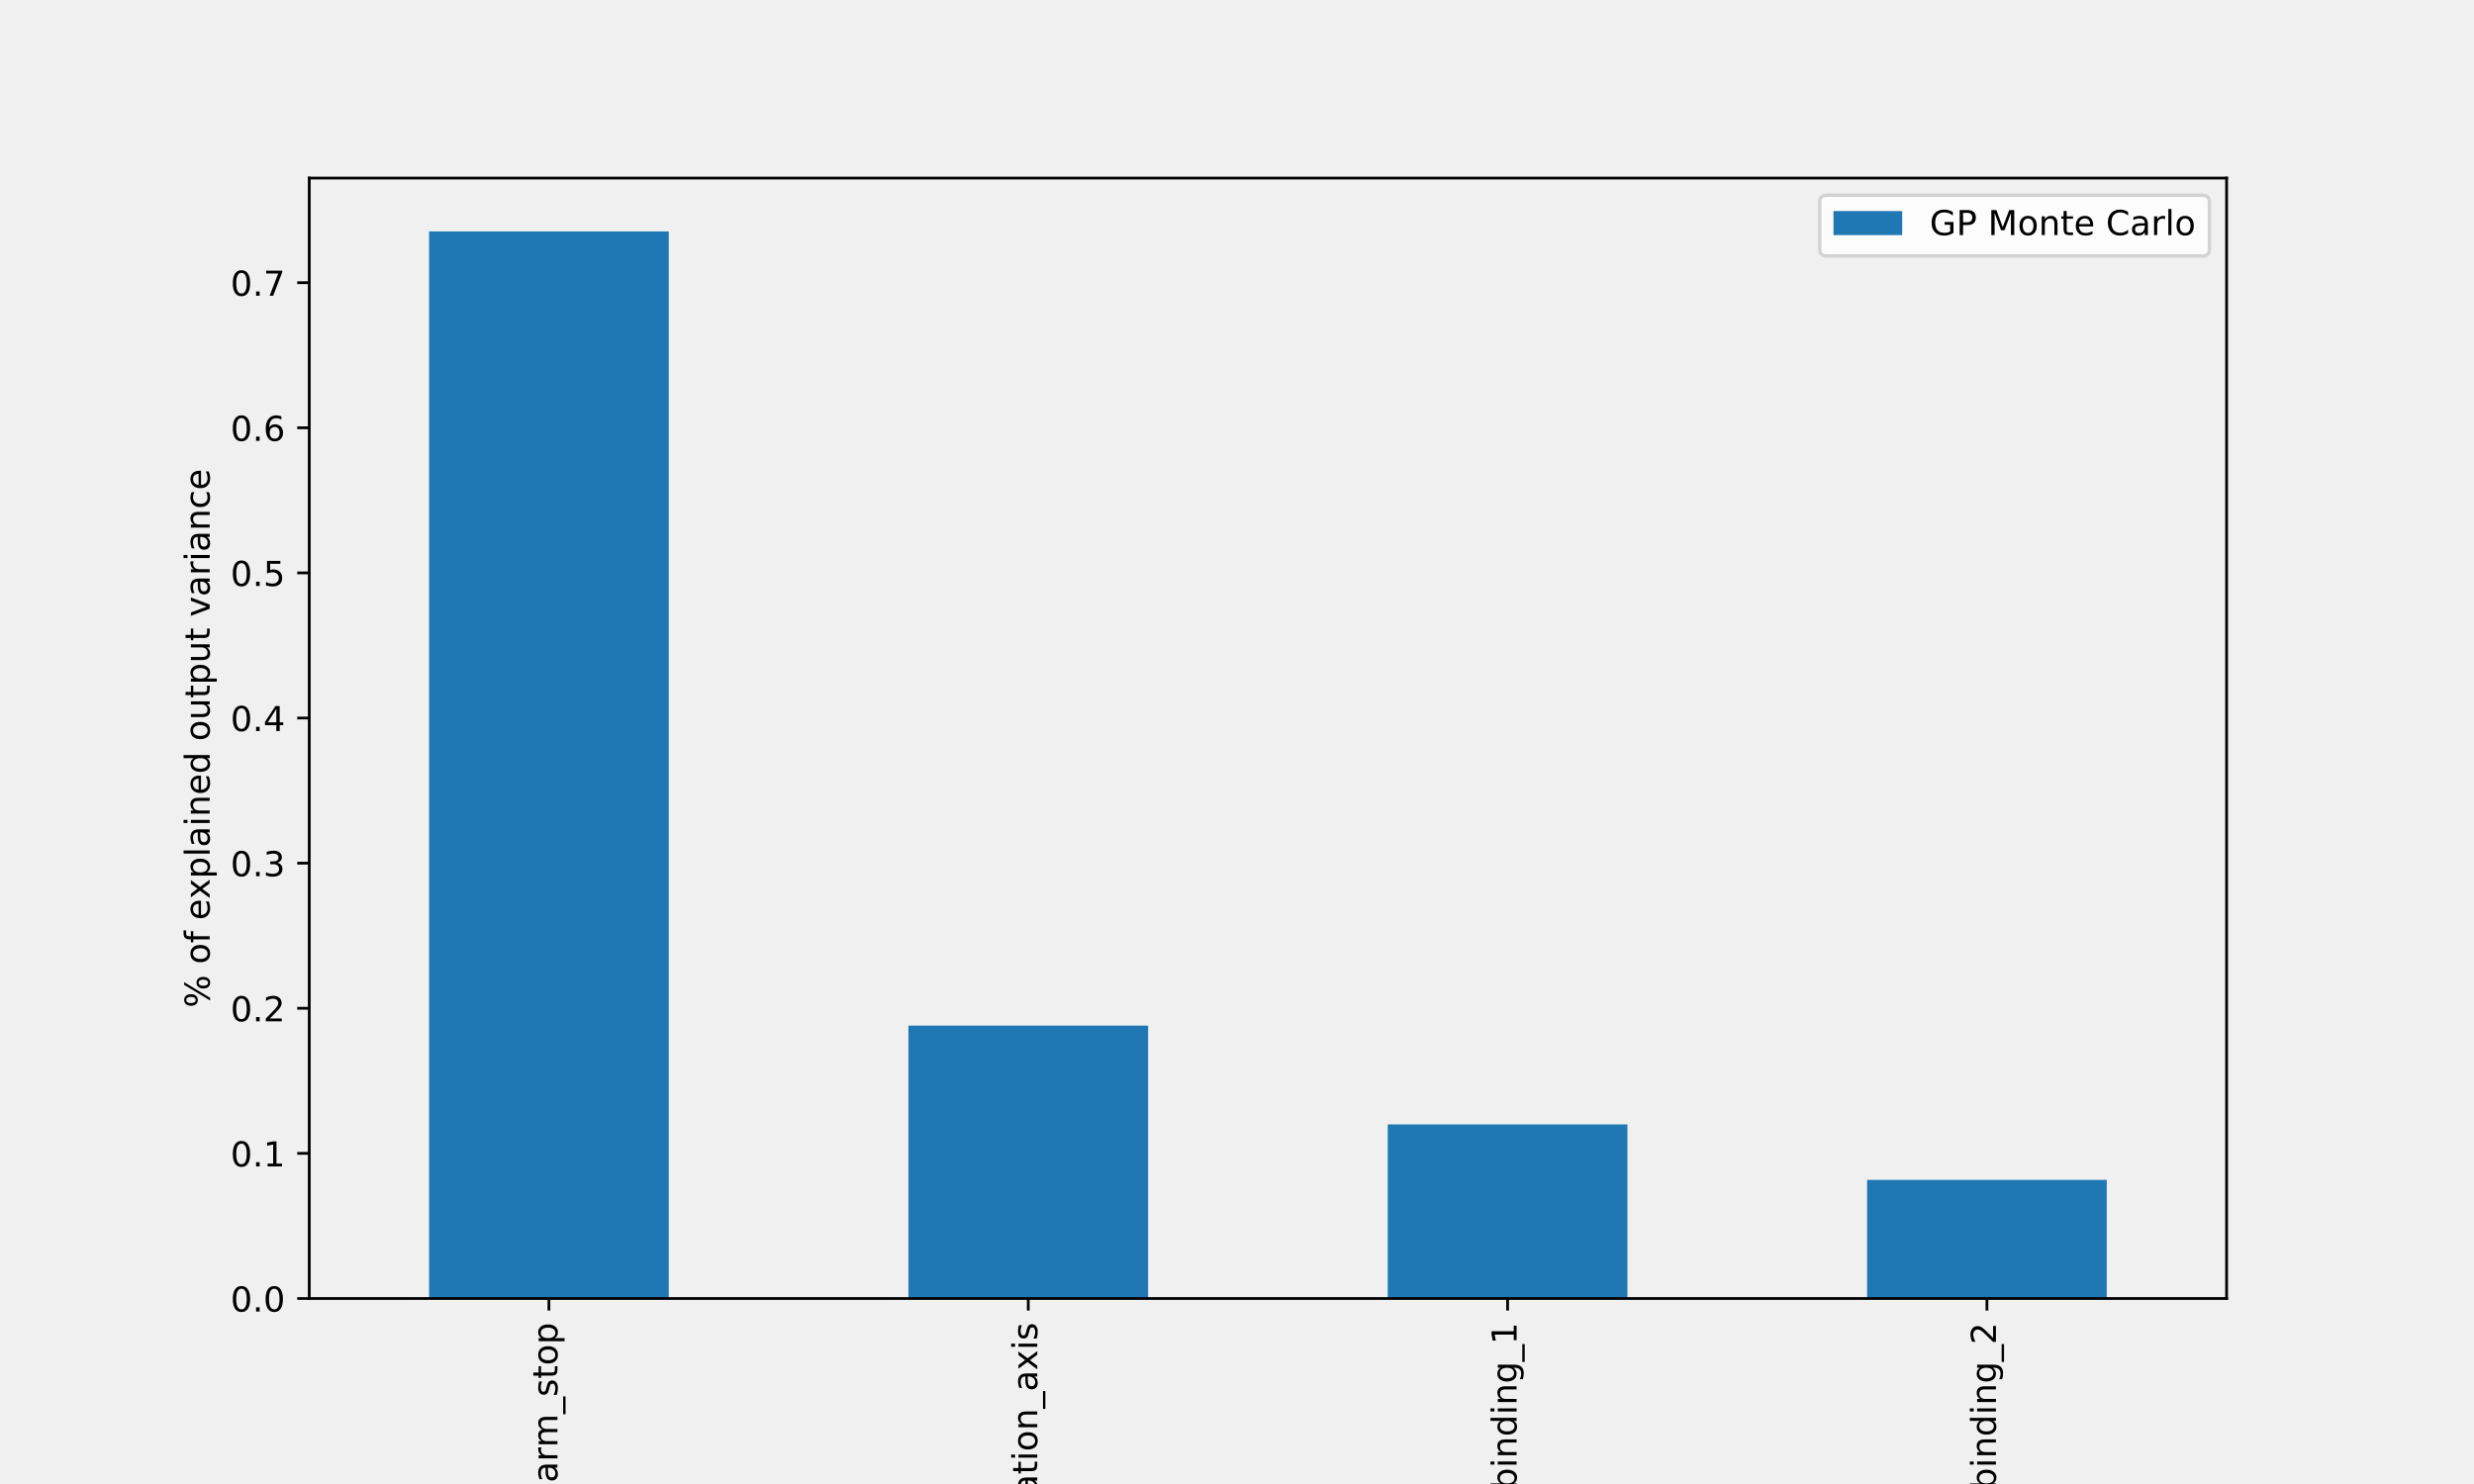
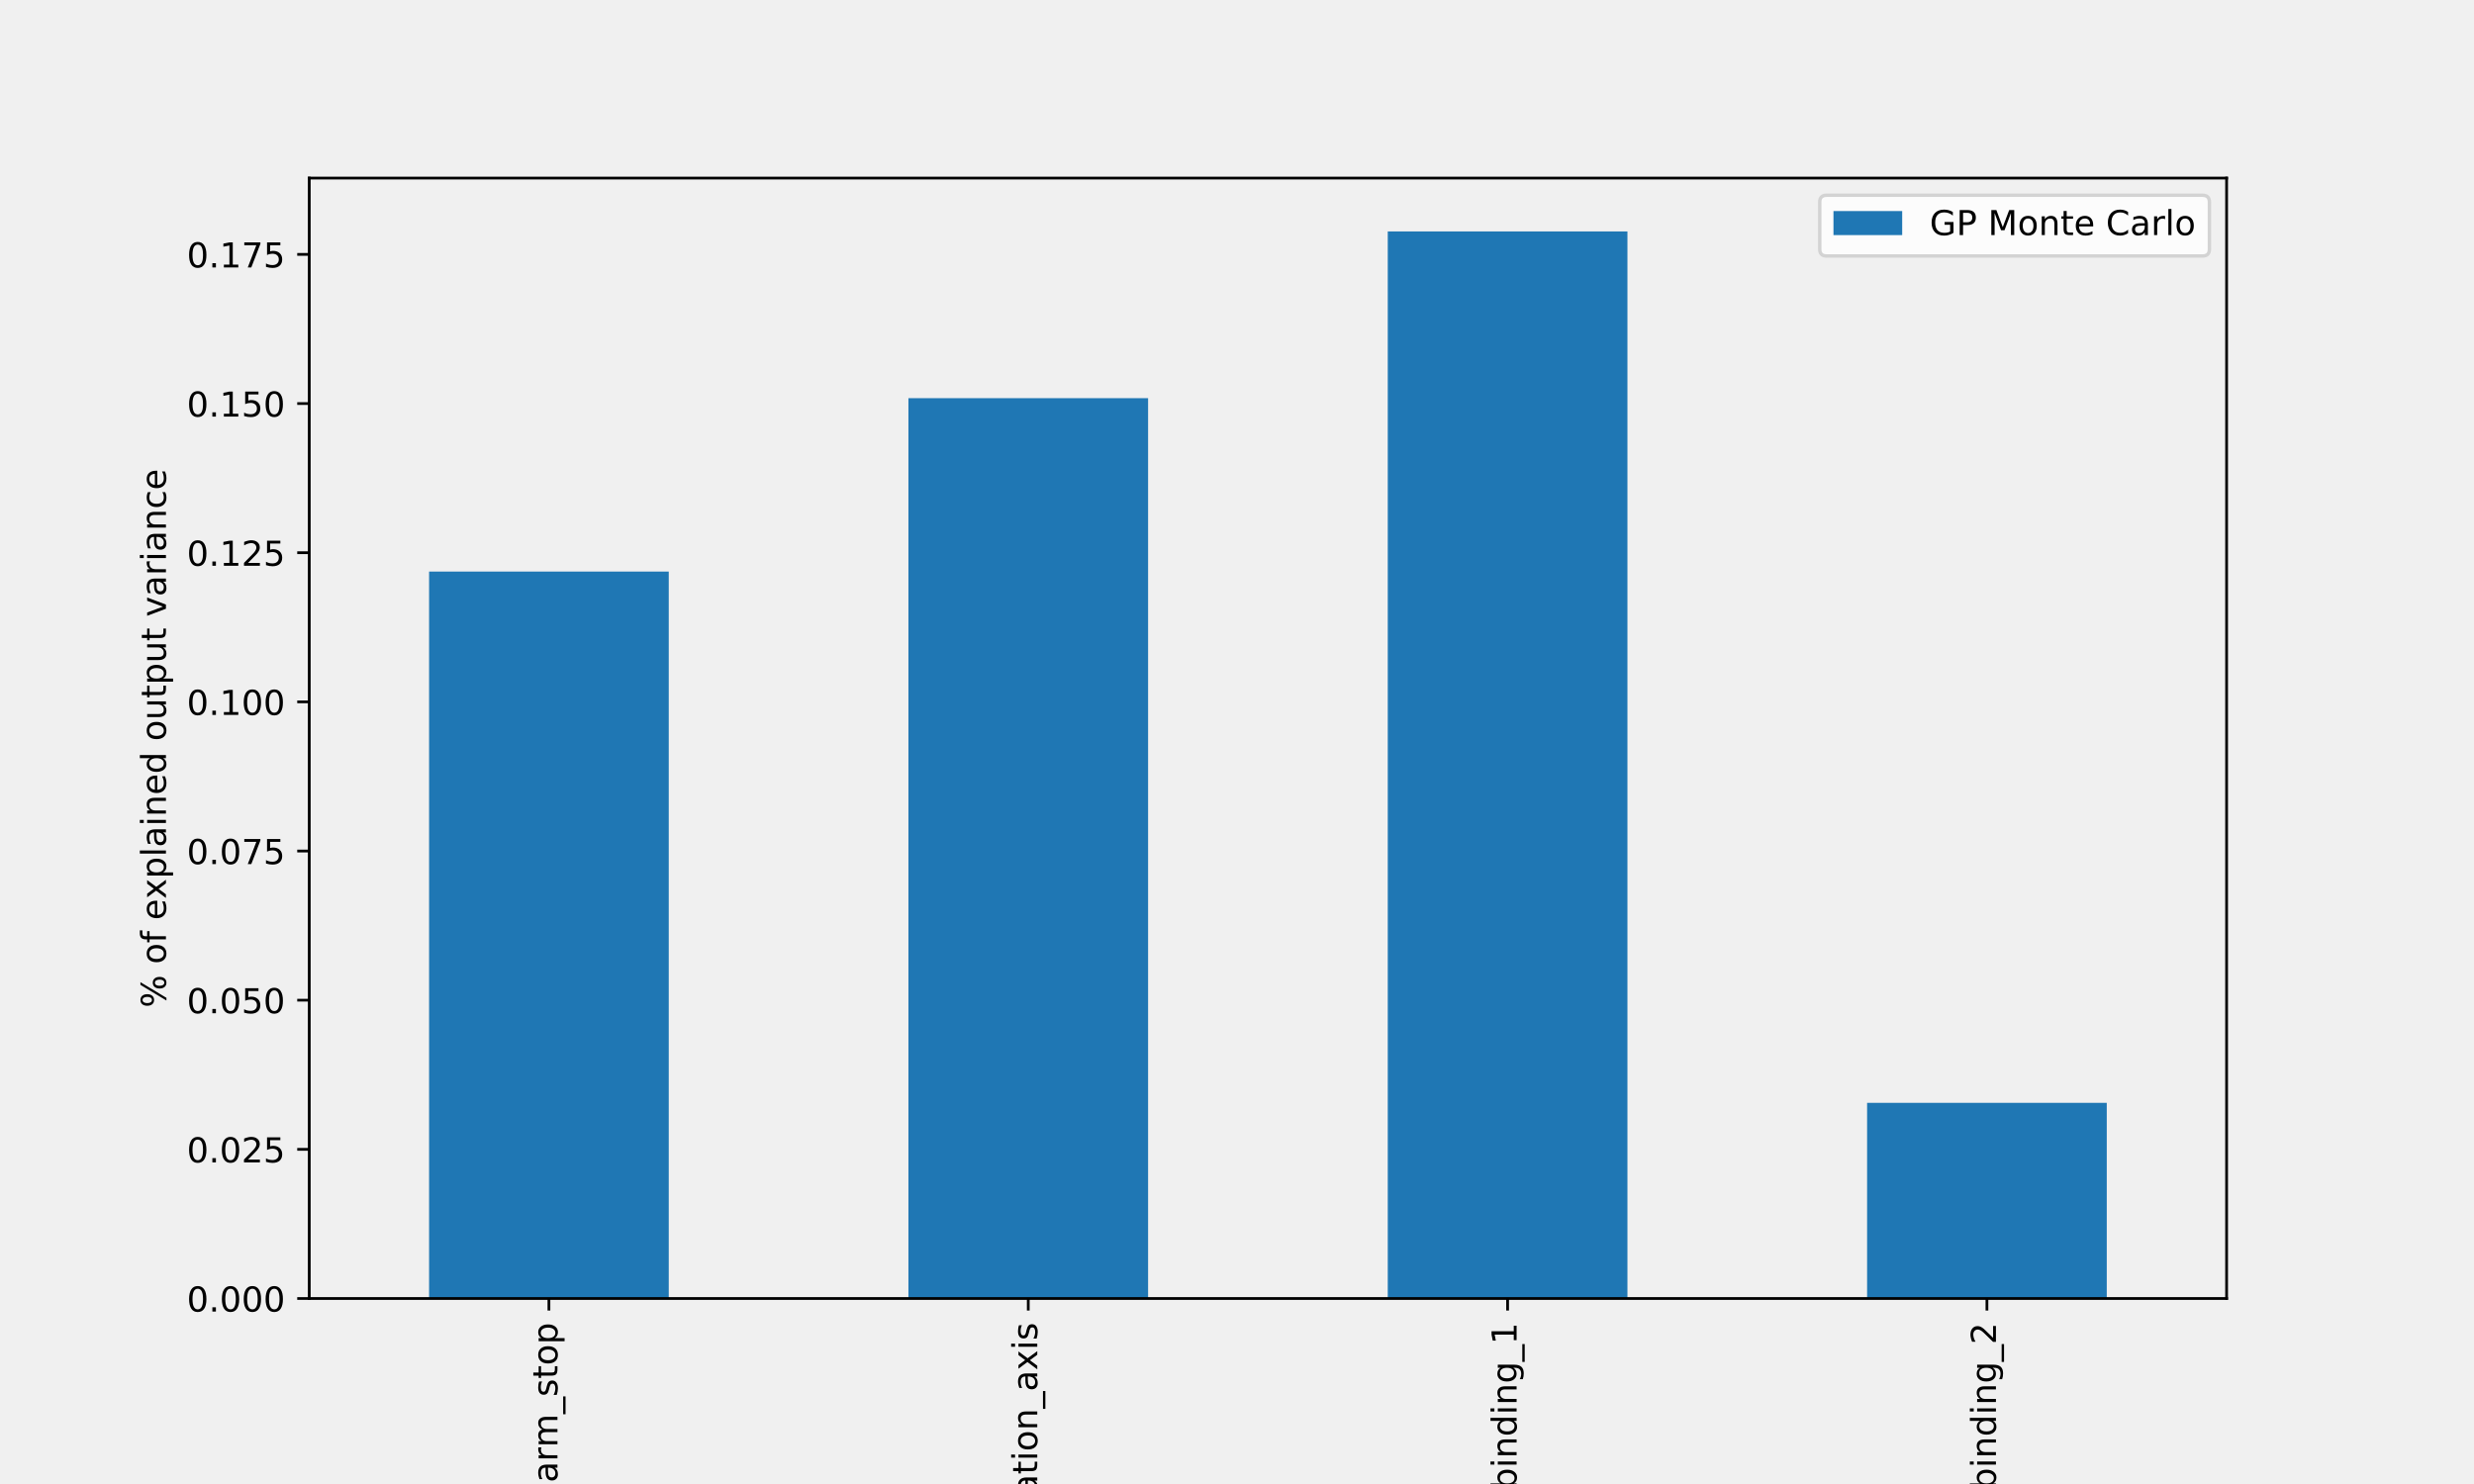
<svg xmlns="http://www.w3.org/2000/svg" xmlns:xlink="http://www.w3.org/1999/xlink" height="432pt" version="1.1" viewBox="0 0 720 432" width="720pt">
  <defs>
    <style type="text/css">
*{stroke-linecap:butt;stroke-linejoin:round;}
  </style>
  </defs>
  <g id="figure_1">
    <g id="patch_1">
      <path d="M 0 432  L 720 432  L 720 0  L 0 0  z " style="fill:none;" />
    </g>
    <g id="axes_1">
      <g id="patch_2">
        <path d="M 90 378  L 648 378  L 648 51.84  L 90 51.84  z " style="fill:none;" />
      </g>
      <g id="patch_3">
-         <path clip-path="url(#pd3ab2ce310)" d="M 124.875 378  L 194.625 378  L 194.625 67.371  L 124.875 67.371  z " style="fill:#1f77b4;" />
+         <path clip-path="url(#p8d1c757b34)" d="M 124.875 378  L 194.625 378  L 194.625 166.393  L 124.875 166.393  z " style="fill:#1f77b4;" />
      </g>
      <g id="patch_4">
-         <path clip-path="url(#pd3ab2ce310)" d="M 264.375 378  L 334.125 378  L 334.125 298.569  L 264.375 298.569  z " style="fill:#1f77b4;" />
+         <path clip-path="url(#p8d1c757b34)" d="M 264.375 378  L 334.125 378  L 334.125 115.914  L 264.375 115.914  z " style="fill:#1f77b4;" />
      </g>
      <g id="patch_5">
-         <path clip-path="url(#pd3ab2ce310)" d="M 403.875 378  L 473.625 378  L 473.625 327.33  L 403.875 327.33  z " style="fill:#1f77b4;" />
+         <path clip-path="url(#p8d1c757b34)" d="M 403.875 378  L 473.625 378  L 473.625 67.371  L 403.875 67.371  z " style="fill:#1f77b4;" />
      </g>
      <g id="patch_6">
-         <path clip-path="url(#pd3ab2ce310)" d="M 543.375 378  L 613.125 378  L 613.125 343.462  L 543.375 343.462  z " style="fill:#1f77b4;" />
+         <path clip-path="url(#p8d1c757b34)" d="M 543.375 378  L 613.125 378  L 613.125 321.048  L 543.375 321.048  z " style="fill:#1f77b4;" />
      </g>
      <g id="matplotlib.axis_1">
        <g id="xtick_1">
          <g id="line2d_1">
            <defs>
-               <path d="M 0 0  L 0 3.5  " id="m7904e5d72d" style="stroke:#000000;stroke-width:0.8;" />
-             </defs>
-             <g>
-               <use style="stroke:#000000;stroke-width:0.8;" x="159.75" xlink:href="#m7904e5d72d" y="378" />
+               <path d="M 0 0  L 0 3.5  " id="m0cb3cd73aa" style="stroke:#000000;stroke-width:0.8;" />
+             </defs>
+             <g>
+               <use style="stroke:#000000;stroke-width:0.8;" x="159.75" xlink:href="#m0cb3cd73aa" y="378" />
            </g>
          </g>
          <g id="text_1">
            <defs>
              <path d="M 34.281 27.484  Q 23.391 27.484 19.188 25  Q 14.984 22.516 14.984 16.5  Q 14.984 11.719 18.141 8.906  Q 21.297 6.109 26.703 6.109  Q 34.188 6.109 38.703 11.406  Q 43.219 16.703 43.219 25.484  L 43.219 27.484  z M 52.203 31.203  L 52.203 0  L 43.219 0  L 43.219 8.297  Q 40.141 3.328 35.547 0.953  Q 30.953 -1.422 24.312 -1.422  Q 15.922 -1.422 10.953 3.297  Q 6 8.016 6 15.922  Q 6 25.141 12.172 29.828  Q 18.359 34.516 30.609 34.516  L 43.219 34.516  L 43.219 35.406  Q 43.219 41.609 39.141 45  Q 35.062 48.391 27.688 48.391  Q 23 48.391 18.547 47.266  Q 14.109 46.141 10.016 43.891  L 10.016 52.203  Q 14.938 54.109 19.578 55.047  Q 24.219 56 28.609 56  Q 40.484 56 46.344 49.844  Q 52.203 43.703 52.203 31.203  z " id="DejaVuSans-97" />
              <path d="M 41.109 46.297  Q 39.594 47.172 37.812 47.578  Q 36.031 48 33.891 48  Q 26.266 48 22.188 43.047  Q 18.109 38.094 18.109 28.812  L 18.109 0  L 9.078 0  L 9.078 54.688  L 18.109 54.688  L 18.109 46.188  Q 20.953 51.172 25.484 53.578  Q 30.031 56 36.531 56  Q 37.453 56 38.578 55.875  Q 39.703 55.766 41.062 55.516  z " id="DejaVuSans-114" />
              <path d="M 52 44.188  Q 55.375 50.25 60.062 53.125  Q 64.75 56 71.094 56  Q 79.641 56 84.281 50.016  Q 88.922 44.047 88.922 33.016  L 88.922 0  L 79.891 0  L 79.891 32.719  Q 79.891 40.578 77.094 44.375  Q 74.312 48.188 68.609 48.188  Q 61.625 48.188 57.562 43.547  Q 53.516 38.922 53.516 30.906  L 53.516 0  L 44.484 0  L 44.484 32.719  Q 44.484 40.625 41.703 44.406  Q 38.922 48.188 33.109 48.188  Q 26.219 48.188 22.156 43.531  Q 18.109 38.875 18.109 30.906  L 18.109 0  L 9.078 0  L 9.078 54.688  L 18.109 54.688  L 18.109 46.188  Q 21.188 51.219 25.484 53.609  Q 29.781 56 35.688 56  Q 41.656 56 45.828 52.969  Q 50 49.953 52 44.188  z " id="DejaVuSans-109" />
              <path d="M 50.984 -16.609  L 50.984 -23.578  L -0.984 -23.578  L -0.984 -16.609  z " id="DejaVuSans-95" />
              <path d="M 44.281 53.078  L 44.281 44.578  Q 40.484 46.531 36.375 47.5  Q 32.281 48.484 27.875 48.484  Q 21.188 48.484 17.844 46.438  Q 14.5 44.391 14.5 40.281  Q 14.5 37.156 16.891 35.375  Q 19.281 33.594 26.516 31.984  L 29.594 31.297  Q 39.156 29.25 43.188 25.516  Q 47.219 21.781 47.219 15.094  Q 47.219 7.469 41.188 3.016  Q 35.156 -1.422 24.609 -1.422  Q 20.219 -1.422 15.453 -0.562  Q 10.688 0.297 5.422 2  L 5.422 11.281  Q 10.406 8.688 15.234 7.391  Q 20.062 6.109 24.812 6.109  Q 31.156 6.109 34.562 8.281  Q 37.984 10.453 37.984 14.406  Q 37.984 18.062 35.516 20.016  Q 33.062 21.969 24.703 23.781  L 21.578 24.516  Q 13.234 26.266 9.516 29.906  Q 5.812 33.547 5.812 39.891  Q 5.812 47.609 11.281 51.797  Q 16.75 56 26.812 56  Q 31.781 56 36.172 55.266  Q 40.578 54.547 44.281 53.078  z " id="DejaVuSans-115" />
              <path d="M 18.312 70.219  L 18.312 54.688  L 36.812 54.688  L 36.812 47.703  L 18.312 47.703  L 18.312 18.016  Q 18.312 11.328 20.141 9.422  Q 21.969 7.516 27.594 7.516  L 36.812 7.516  L 36.812 0  L 27.594 0  Q 17.188 0 13.234 3.875  Q 9.281 7.766 9.281 18.016  L 9.281 47.703  L 2.688 47.703  L 2.688 54.688  L 9.281 54.688  L 9.281 70.219  z " id="DejaVuSans-116" />
              <path d="M 30.609 48.391  Q 23.391 48.391 19.188 42.75  Q 14.984 37.109 14.984 27.297  Q 14.984 17.484 19.156 11.844  Q 23.344 6.203 30.609 6.203  Q 37.797 6.203 41.984 11.859  Q 46.188 17.531 46.188 27.297  Q 46.188 37.016 41.984 42.703  Q 37.797 48.391 30.609 48.391  z M 30.609 56  Q 42.328 56 49.016 48.375  Q 55.719 40.766 55.719 27.297  Q 55.719 13.875 49.016 6.219  Q 42.328 -1.422 30.609 -1.422  Q 18.844 -1.422 12.172 6.219  Q 5.516 13.875 5.516 27.297  Q 5.516 40.766 12.172 48.375  Q 18.844 56 30.609 56  z " id="DejaVuSans-111" />
              <path d="M 18.109 8.203  L 18.109 -20.797  L 9.078 -20.797  L 9.078 54.688  L 18.109 54.688  L 18.109 46.391  Q 20.953 51.266 25.266 53.625  Q 29.594 56 35.594 56  Q 45.562 56 51.781 48.094  Q 58.016 40.188 58.016 27.297  Q 58.016 14.406 51.781 6.484  Q 45.562 -1.422 35.594 -1.422  Q 29.594 -1.422 25.266 0.953  Q 20.953 3.328 18.109 8.203  z M 48.688 27.297  Q 48.688 37.203 44.609 42.844  Q 40.531 48.484 33.406 48.484  Q 26.266 48.484 22.188 42.844  Q 18.109 37.203 18.109 27.297  Q 18.109 17.391 22.188 11.75  Q 26.266 6.109 33.406 6.109  Q 40.531 6.109 44.609 11.75  Q 48.688 17.391 48.688 27.297  z " id="DejaVuSans-112" />
            </defs>
            <g transform="translate(162.2312 431.575)rotate(-90)scale(0.1 -0.1)">
              <use xlink:href="#DejaVuSans-97" />
              <use x="61.279" xlink:href="#DejaVuSans-114" />
              <use x="102.377" xlink:href="#DejaVuSans-109" />
              <use x="199.789" xlink:href="#DejaVuSans-95" />
              <use x="249.789" xlink:href="#DejaVuSans-115" />
              <use x="301.889" xlink:href="#DejaVuSans-116" />
              <use x="341.098" xlink:href="#DejaVuSans-111" />
              <use x="402.279" xlink:href="#DejaVuSans-112" />
            </g>
          </g>
        </g>
        <g id="xtick_2">
          <g id="line2d_2">
            <g>
-               <use style="stroke:#000000;stroke-width:0.8;" x="299.25" xlink:href="#m7904e5d72d" y="378" />
+               <use style="stroke:#000000;stroke-width:0.8;" x="299.25" xlink:href="#m0cb3cd73aa" y="378" />
            </g>
          </g>
          <g id="text_2">
            <defs>
              <path d="M 9.422 54.688  L 18.406 54.688  L 18.406 0  L 9.422 0  z M 9.422 75.984  L 18.406 75.984  L 18.406 64.594  L 9.422 64.594  z " id="DejaVuSans-105" />
              <path d="M 54.891 33.016  L 54.891 0  L 45.906 0  L 45.906 32.719  Q 45.906 40.484 42.875 44.328  Q 39.844 48.188 33.797 48.188  Q 26.516 48.188 22.312 43.547  Q 18.109 38.922 18.109 30.906  L 18.109 0  L 9.078 0  L 9.078 54.688  L 18.109 54.688  L 18.109 46.188  Q 21.344 51.125 25.703 53.562  Q 30.078 56 35.797 56  Q 45.219 56 50.047 50.172  Q 54.891 44.344 54.891 33.016  z " id="DejaVuSans-110" />
              <path d="M 54.891 54.688  L 35.109 28.078  L 55.906 0  L 45.312 0  L 29.391 21.484  L 13.484 0  L 2.875 0  L 24.125 28.609  L 4.688 54.688  L 15.281 54.688  L 29.781 35.203  L 44.281 54.688  z " id="DejaVuSans-120" />
            </defs>
            <g transform="translate(301.8703 449.4641)rotate(-90)scale(0.1 -0.1)">
              <use xlink:href="#DejaVuSans-114" />
              <use x="41.082" xlink:href="#DejaVuSans-111" />
              <use x="102.264" xlink:href="#DejaVuSans-116" />
              <use x="141.473" xlink:href="#DejaVuSans-97" />
              <use x="202.752" xlink:href="#DejaVuSans-116" />
              <use x="241.961" xlink:href="#DejaVuSans-105" />
              <use x="269.744" xlink:href="#DejaVuSans-111" />
              <use x="330.926" xlink:href="#DejaVuSans-110" />
              <use x="394.305" xlink:href="#DejaVuSans-95" />
              <use x="444.305" xlink:href="#DejaVuSans-97" />
              <use x="505.584" xlink:href="#DejaVuSans-120" />
              <use x="564.764" xlink:href="#DejaVuSans-105" />
              <use x="592.547" xlink:href="#DejaVuSans-115" />
            </g>
          </g>
        </g>
        <g id="xtick_3">
          <g id="line2d_3">
            <g>
-               <use style="stroke:#000000;stroke-width:0.8;" x="438.75" xlink:href="#m7904e5d72d" y="378" />
+               <use style="stroke:#000000;stroke-width:0.8;" x="438.75" xlink:href="#m0cb3cd73aa" y="378" />
            </g>
          </g>
          <g id="text_3">
            <defs>
              <path d="M 45.406 27.984  Q 45.406 37.75 41.375 43.109  Q 37.359 48.484 30.078 48.484  Q 22.859 48.484 18.828 43.109  Q 14.797 37.75 14.797 27.984  Q 14.797 18.266 18.828 12.891  Q 22.859 7.516 30.078 7.516  Q 37.359 7.516 41.375 12.891  Q 45.406 18.266 45.406 27.984  z M 54.391 6.781  Q 54.391 -7.172 48.188 -13.984  Q 42 -20.797 29.203 -20.797  Q 24.469 -20.797 20.266 -20.094  Q 16.062 -19.391 12.109 -17.922  L 12.109 -9.188  Q 16.062 -11.328 19.922 -12.344  Q 23.781 -13.375 27.781 -13.375  Q 36.625 -13.375 41.016 -8.766  Q 45.406 -4.156 45.406 5.172  L 45.406 9.625  Q 42.625 4.781 38.281 2.391  Q 33.938 0 27.875 0  Q 17.828 0 11.672 7.656  Q 5.516 15.328 5.516 27.984  Q 5.516 40.672 11.672 48.328  Q 17.828 56 27.875 56  Q 33.938 56 38.281 53.609  Q 42.625 51.219 45.406 46.391  L 45.406 54.688  L 54.391 54.688  z " id="DejaVuSans-103" />
              <path d="M 48.688 27.297  Q 48.688 37.203 44.609 42.844  Q 40.531 48.484 33.406 48.484  Q 26.266 48.484 22.188 42.844  Q 18.109 37.203 18.109 27.297  Q 18.109 17.391 22.188 11.75  Q 26.266 6.109 33.406 6.109  Q 40.531 6.109 44.609 11.75  Q 48.688 17.391 48.688 27.297  z M 18.109 46.391  Q 20.953 51.266 25.266 53.625  Q 29.594 56 35.594 56  Q 45.562 56 51.781 48.094  Q 58.016 40.188 58.016 27.297  Q 58.016 14.406 51.781 6.484  Q 45.562 -1.422 35.594 -1.422  Q 29.594 -1.422 25.266 0.953  Q 20.953 3.328 18.109 8.203  L 18.109 0  L 9.078 0  L 9.078 75.984  L 18.109 75.984  z " id="DejaVuSans-98" />
              <path d="M 45.406 46.391  L 45.406 75.984  L 54.391 75.984  L 54.391 0  L 45.406 0  L 45.406 8.203  Q 42.578 3.328 38.25 0.953  Q 33.938 -1.422 27.875 -1.422  Q 17.969 -1.422 11.734 6.484  Q 5.516 14.406 5.516 27.297  Q 5.516 40.188 11.734 48.094  Q 17.969 56 27.875 56  Q 33.938 56 38.25 53.625  Q 42.578 51.266 45.406 46.391  z M 14.797 27.297  Q 14.797 17.391 18.875 11.75  Q 22.953 6.109 30.078 6.109  Q 37.203 6.109 41.297 11.75  Q 45.406 17.391 45.406 27.297  Q 45.406 37.203 41.297 42.844  Q 37.203 48.484 30.078 48.484  Q 22.953 48.484 18.875 42.844  Q 14.797 37.203 14.797 27.297  z " id="DejaVuSans-100" />
              <path d="M 12.406 8.297  L 28.516 8.297  L 28.516 63.922  L 10.984 60.406  L 10.984 69.391  L 28.422 72.906  L 38.281 72.906  L 38.281 8.297  L 54.391 8.297  L 54.391 0  L 12.406 0  z " id="DejaVuSans-49" />
            </defs>
            <g transform="translate(441.3703 469.7719)rotate(-90)scale(0.1 -0.1)">
              <use xlink:href="#DejaVuSans-115" />
              <use x="52.1" xlink:href="#DejaVuSans-112" />
              <use x="115.576" xlink:href="#DejaVuSans-114" />
              <use x="156.689" xlink:href="#DejaVuSans-105" />
              <use x="184.473" xlink:href="#DejaVuSans-110" />
              <use x="247.852" xlink:href="#DejaVuSans-103" />
              <use x="311.328" xlink:href="#DejaVuSans-95" />
              <use x="361.328" xlink:href="#DejaVuSans-98" />
              <use x="424.805" xlink:href="#DejaVuSans-105" />
              <use x="452.588" xlink:href="#DejaVuSans-110" />
              <use x="515.967" xlink:href="#DejaVuSans-100" />
              <use x="579.443" xlink:href="#DejaVuSans-105" />
              <use x="607.227" xlink:href="#DejaVuSans-110" />
              <use x="670.605" xlink:href="#DejaVuSans-103" />
              <use x="734.082" xlink:href="#DejaVuSans-95" />
              <use x="784.082" xlink:href="#DejaVuSans-49" />
            </g>
          </g>
        </g>
        <g id="xtick_4">
          <g id="line2d_4">
            <g>
-               <use style="stroke:#000000;stroke-width:0.8;" x="578.25" xlink:href="#m7904e5d72d" y="378" />
+               <use style="stroke:#000000;stroke-width:0.8;" x="578.25" xlink:href="#m0cb3cd73aa" y="378" />
            </g>
          </g>
          <g id="text_4">
            <defs>
              <path d="M 19.188 8.297  L 53.609 8.297  L 53.609 0  L 7.328 0  L 7.328 8.297  Q 12.938 14.109 22.625 23.891  Q 32.328 33.688 34.812 36.531  Q 39.547 41.844 41.422 45.531  Q 43.312 49.219 43.312 52.781  Q 43.312 58.594 39.234 62.25  Q 35.156 65.922 28.609 65.922  Q 23.969 65.922 18.812 64.312  Q 13.672 62.703 7.812 59.422  L 7.812 69.391  Q 13.766 71.781 18.938 73  Q 24.125 74.219 28.422 74.219  Q 39.75 74.219 46.484 68.547  Q 53.219 62.891 53.219 53.422  Q 53.219 48.922 51.531 44.891  Q 49.859 40.875 45.406 35.406  Q 44.188 33.984 37.641 27.219  Q 31.109 20.453 19.188 8.297  z " id="DejaVuSans-50" />
            </defs>
            <g transform="translate(580.8703 469.7719)rotate(-90)scale(0.1 -0.1)">
              <use xlink:href="#DejaVuSans-115" />
              <use x="52.1" xlink:href="#DejaVuSans-112" />
              <use x="115.576" xlink:href="#DejaVuSans-114" />
              <use x="156.689" xlink:href="#DejaVuSans-105" />
              <use x="184.473" xlink:href="#DejaVuSans-110" />
              <use x="247.852" xlink:href="#DejaVuSans-103" />
              <use x="311.328" xlink:href="#DejaVuSans-95" />
              <use x="361.328" xlink:href="#DejaVuSans-98" />
              <use x="424.805" xlink:href="#DejaVuSans-105" />
              <use x="452.588" xlink:href="#DejaVuSans-110" />
              <use x="515.967" xlink:href="#DejaVuSans-100" />
              <use x="579.443" xlink:href="#DejaVuSans-105" />
              <use x="607.227" xlink:href="#DejaVuSans-110" />
              <use x="670.605" xlink:href="#DejaVuSans-103" />
              <use x="734.082" xlink:href="#DejaVuSans-95" />
              <use x="784.082" xlink:href="#DejaVuSans-50" />
            </g>
          </g>
        </g>
      </g>
      <g id="matplotlib.axis_2">
        <g id="ytick_1">
          <g id="line2d_5">
            <defs>
-               <path d="M 0 0  L -3.5 0  " id="ma68d44c851" style="stroke:#000000;stroke-width:0.8;" />
-             </defs>
-             <g>
-               <use style="stroke:#000000;stroke-width:0.8;" x="90" xlink:href="#ma68d44c851" y="378" />
+               <path d="M 0 0  L -3.5 0  " id="m9773a18a1b" style="stroke:#000000;stroke-width:0.8;" />
+             </defs>
+             <g>
+               <use style="stroke:#000000;stroke-width:0.8;" x="90" xlink:href="#m9773a18a1b" y="378" />
            </g>
          </g>
          <g id="text_5">
            <defs>
              <path d="M 31.781 66.406  Q 24.172 66.406 20.328 58.906  Q 16.5 51.422 16.5 36.375  Q 16.5 21.391 20.328 13.891  Q 24.172 6.391 31.781 6.391  Q 39.453 6.391 43.281 13.891  Q 47.125 21.391 47.125 36.375  Q 47.125 51.422 43.281 58.906  Q 39.453 66.406 31.781 66.406  z M 31.781 74.219  Q 44.047 74.219 50.516 64.516  Q 56.984 54.828 56.984 36.375  Q 56.984 17.969 50.516 8.266  Q 44.047 -1.422 31.781 -1.422  Q 19.531 -1.422 13.062 8.266  Q 6.594 17.969 6.594 36.375  Q 6.594 54.828 13.062 64.516  Q 19.531 74.219 31.781 74.219  z " id="DejaVuSans-48" />
              <path d="M 10.688 12.406  L 21 12.406  L 21 0  L 10.688 0  z " id="DejaVuSans-46" />
            </defs>
-             <g transform="translate(67.09687 381.7992)scale(0.1 -0.1)">
+             <g transform="translate(54.37188 381.7992)scale(0.1 -0.1)">
              <use xlink:href="#DejaVuSans-48" />
              <use x="63.623" xlink:href="#DejaVuSans-46" />
              <use x="95.41" xlink:href="#DejaVuSans-48" />
+               <use x="159.033" xlink:href="#DejaVuSans-48" />
+               <use x="222.656" xlink:href="#DejaVuSans-48" />
            </g>
          </g>
        </g>
        <g id="ytick_2">
          <g id="line2d_6">
            <g>
-               <use style="stroke:#000000;stroke-width:0.8;" x="90" xlink:href="#ma68d44c851" y="335.755" />
+               <use style="stroke:#000000;stroke-width:0.8;" x="90" xlink:href="#m9773a18a1b" y="334.579" />
            </g>
          </g>
          <g id="text_6">
-             <g transform="translate(67.09687 339.5547)scale(0.1 -0.1)">
-               <use xlink:href="#DejaVuSans-48" />
-               <use x="63.623" xlink:href="#DejaVuSans-46" />
-               <use x="95.41" xlink:href="#DejaVuSans-49" />
+             <defs>
+               <path d="M 10.797 72.906  L 49.516 72.906  L 49.516 64.594  L 19.828 64.594  L 19.828 46.734  Q 21.969 47.469 24.109 47.828  Q 26.266 48.188 28.422 48.188  Q 40.625 48.188 47.75 41.5  Q 54.891 34.812 54.891 23.391  Q 54.891 11.625 47.562 5.094  Q 40.234 -1.422 26.906 -1.422  Q 22.312 -1.422 17.547 -0.641  Q 12.797 0.141 7.719 1.703  L 7.719 11.625  Q 12.109 9.234 16.797 8.062  Q 21.484 6.891 26.703 6.891  Q 35.156 6.891 40.078 11.328  Q 45.016 15.766 45.016 23.391  Q 45.016 31 40.078 35.438  Q 35.156 39.891 26.703 39.891  Q 22.75 39.891 18.812 39.016  Q 14.891 38.141 10.797 36.281  z " id="DejaVuSans-53" />
+             </defs>
+             <g transform="translate(54.37188 338.3784)scale(0.1 -0.1)">
+               <use xlink:href="#DejaVuSans-48" />
+               <use x="63.623" xlink:href="#DejaVuSans-46" />
+               <use x="95.41" xlink:href="#DejaVuSans-48" />
+               <use x="159.033" xlink:href="#DejaVuSans-50" />
+               <use x="222.656" xlink:href="#DejaVuSans-53" />
            </g>
          </g>
        </g>
        <g id="ytick_3">
          <g id="line2d_7">
            <g>
-               <use style="stroke:#000000;stroke-width:0.8;" x="90" xlink:href="#ma68d44c851" y="293.511" />
+               <use style="stroke:#000000;stroke-width:0.8;" x="90" xlink:href="#m9773a18a1b" y="291.158" />
            </g>
          </g>
          <g id="text_7">
-             <g transform="translate(67.09687 297.3101)scale(0.1 -0.1)">
-               <use xlink:href="#DejaVuSans-48" />
-               <use x="63.623" xlink:href="#DejaVuSans-46" />
-               <use x="95.41" xlink:href="#DejaVuSans-50" />
+             <g transform="translate(54.37188 294.9576)scale(0.1 -0.1)">
+               <use xlink:href="#DejaVuSans-48" />
+               <use x="63.623" xlink:href="#DejaVuSans-46" />
+               <use x="95.41" xlink:href="#DejaVuSans-48" />
+               <use x="159.033" xlink:href="#DejaVuSans-53" />
+               <use x="222.656" xlink:href="#DejaVuSans-48" />
            </g>
          </g>
        </g>
        <g id="ytick_4">
          <g id="line2d_8">
            <g>
-               <use style="stroke:#000000;stroke-width:0.8;" x="90" xlink:href="#ma68d44c851" y="251.266" />
+               <use style="stroke:#000000;stroke-width:0.8;" x="90" xlink:href="#m9773a18a1b" y="247.738" />
            </g>
          </g>
          <g id="text_8">
            <defs>
-               <path d="M 40.578 39.312  Q 47.656 37.797 51.625 33  Q 55.609 28.219 55.609 21.188  Q 55.609 10.406 48.188 4.484  Q 40.766 -1.422 27.094 -1.422  Q 22.516 -1.422 17.656 -0.516  Q 12.797 0.391 7.625 2.203  L 7.625 11.719  Q 11.719 9.328 16.594 8.109  Q 21.484 6.891 26.812 6.891  Q 36.078 6.891 40.938 10.547  Q 45.797 14.203 45.797 21.188  Q 45.797 27.641 41.281 31.266  Q 36.766 34.906 28.719 34.906  L 20.219 34.906  L 20.219 43.016  L 29.109 43.016  Q 36.375 43.016 40.234 45.922  Q 44.094 48.828 44.094 54.297  Q 44.094 59.906 40.109 62.906  Q 36.141 65.922 28.719 65.922  Q 24.656 65.922 20.016 65.031  Q 15.375 64.156 9.812 62.312  L 9.812 71.094  Q 15.438 72.656 20.344 73.438  Q 25.25 74.219 29.594 74.219  Q 40.828 74.219 47.359 69.109  Q 53.906 64.016 53.906 55.328  Q 53.906 49.266 50.438 45.094  Q 46.969 40.922 40.578 39.312  z " id="DejaVuSans-51" />
-             </defs>
-             <g transform="translate(67.09687 255.0655)scale(0.1 -0.1)">
-               <use xlink:href="#DejaVuSans-48" />
-               <use x="63.623" xlink:href="#DejaVuSans-46" />
-               <use x="95.41" xlink:href="#DejaVuSans-51" />
+               <path d="M 8.203 72.906  L 55.078 72.906  L 55.078 68.703  L 28.609 0  L 18.312 0  L 43.219 64.594  L 8.203 64.594  z " id="DejaVuSans-55" />
+             </defs>
+             <g transform="translate(54.37188 251.5368)scale(0.1 -0.1)">
+               <use xlink:href="#DejaVuSans-48" />
+               <use x="63.623" xlink:href="#DejaVuSans-46" />
+               <use x="95.41" xlink:href="#DejaVuSans-48" />
+               <use x="159.033" xlink:href="#DejaVuSans-55" />
+               <use x="222.656" xlink:href="#DejaVuSans-53" />
            </g>
          </g>
        </g>
        <g id="ytick_5">
          <g id="line2d_9">
            <g>
-               <use style="stroke:#000000;stroke-width:0.8;" x="90" xlink:href="#ma68d44c851" y="209.022" />
+               <use style="stroke:#000000;stroke-width:0.8;" x="90" xlink:href="#m9773a18a1b" y="204.317" />
            </g>
          </g>
          <g id="text_9">
-             <defs>
-               <path d="M 37.797 64.312  L 12.891 25.391  L 37.797 25.391  z M 35.203 72.906  L 47.609 72.906  L 47.609 25.391  L 58.016 25.391  L 58.016 17.188  L 47.609 17.188  L 47.609 0  L 37.797 0  L 37.797 17.188  L 4.891 17.188  L 4.891 26.703  z " id="DejaVuSans-52" />
-             </defs>
-             <g transform="translate(67.09687 212.821)scale(0.1 -0.1)">
-               <use xlink:href="#DejaVuSans-48" />
-               <use x="63.623" xlink:href="#DejaVuSans-46" />
-               <use x="95.41" xlink:href="#DejaVuSans-52" />
+             <g transform="translate(54.37188 208.116)scale(0.1 -0.1)">
+               <use xlink:href="#DejaVuSans-48" />
+               <use x="63.623" xlink:href="#DejaVuSans-46" />
+               <use x="95.41" xlink:href="#DejaVuSans-49" />
+               <use x="159.033" xlink:href="#DejaVuSans-48" />
+               <use x="222.656" xlink:href="#DejaVuSans-48" />
            </g>
          </g>
        </g>
        <g id="ytick_6">
          <g id="line2d_10">
            <g>
-               <use style="stroke:#000000;stroke-width:0.8;" x="90" xlink:href="#ma68d44c851" y="166.777" />
+               <use style="stroke:#000000;stroke-width:0.8;" x="90" xlink:href="#m9773a18a1b" y="160.896" />
            </g>
          </g>
          <g id="text_10">
-             <defs>
-               <path d="M 10.797 72.906  L 49.516 72.906  L 49.516 64.594  L 19.828 64.594  L 19.828 46.734  Q 21.969 47.469 24.109 47.828  Q 26.266 48.188 28.422 48.188  Q 40.625 48.188 47.75 41.5  Q 54.891 34.812 54.891 23.391  Q 54.891 11.625 47.562 5.094  Q 40.234 -1.422 26.906 -1.422  Q 22.312 -1.422 17.547 -0.641  Q 12.797 0.141 7.719 1.703  L 7.719 11.625  Q 12.109 9.234 16.797 8.062  Q 21.484 6.891 26.703 6.891  Q 35.156 6.891 40.078 11.328  Q 45.016 15.766 45.016 23.391  Q 45.016 31 40.078 35.438  Q 35.156 39.891 26.703 39.891  Q 22.75 39.891 18.812 39.016  Q 14.891 38.141 10.797 36.281  z " id="DejaVuSans-53" />
-             </defs>
-             <g transform="translate(67.09687 170.5764)scale(0.1 -0.1)">
-               <use xlink:href="#DejaVuSans-48" />
-               <use x="63.623" xlink:href="#DejaVuSans-46" />
-               <use x="95.41" xlink:href="#DejaVuSans-53" />
+             <g transform="translate(54.37188 164.6952)scale(0.1 -0.1)">
+               <use xlink:href="#DejaVuSans-48" />
+               <use x="63.623" xlink:href="#DejaVuSans-46" />
+               <use x="95.41" xlink:href="#DejaVuSans-49" />
+               <use x="159.033" xlink:href="#DejaVuSans-50" />
+               <use x="222.656" xlink:href="#DejaVuSans-53" />
            </g>
          </g>
        </g>
        <g id="ytick_7">
          <g id="line2d_11">
            <g>
-               <use style="stroke:#000000;stroke-width:0.8;" x="90" xlink:href="#ma68d44c851" y="124.533" />
+               <use style="stroke:#000000;stroke-width:0.8;" x="90" xlink:href="#m9773a18a1b" y="117.475" />
            </g>
          </g>
          <g id="text_11">
-             <defs>
-               <path d="M 33.016 40.375  Q 26.375 40.375 22.484 35.828  Q 18.609 31.297 18.609 23.391  Q 18.609 15.531 22.484 10.953  Q 26.375 6.391 33.016 6.391  Q 39.656 6.391 43.531 10.953  Q 47.406 15.531 47.406 23.391  Q 47.406 31.297 43.531 35.828  Q 39.656 40.375 33.016 40.375  z M 52.594 71.297  L 52.594 62.312  Q 48.875 64.062 45.094 64.984  Q 41.312 65.922 37.594 65.922  Q 27.828 65.922 22.672 59.328  Q 17.531 52.734 16.797 39.406  Q 19.672 43.656 24.016 45.922  Q 28.375 48.188 33.594 48.188  Q 44.578 48.188 50.953 41.516  Q 57.328 34.859 57.328 23.391  Q 57.328 12.156 50.688 5.359  Q 44.047 -1.422 33.016 -1.422  Q 20.359 -1.422 13.672 8.266  Q 6.984 17.969 6.984 36.375  Q 6.984 53.656 15.188 63.938  Q 23.391 74.219 37.203 74.219  Q 40.922 74.219 44.703 73.484  Q 48.484 72.75 52.594 71.297  z " id="DejaVuSans-54" />
-             </defs>
-             <g transform="translate(67.09687 128.3319)scale(0.1 -0.1)">
-               <use xlink:href="#DejaVuSans-48" />
-               <use x="63.623" xlink:href="#DejaVuSans-46" />
-               <use x="95.41" xlink:href="#DejaVuSans-54" />
+             <g transform="translate(54.37188 121.2744)scale(0.1 -0.1)">
+               <use xlink:href="#DejaVuSans-48" />
+               <use x="63.623" xlink:href="#DejaVuSans-46" />
+               <use x="95.41" xlink:href="#DejaVuSans-49" />
+               <use x="159.033" xlink:href="#DejaVuSans-53" />
+               <use x="222.656" xlink:href="#DejaVuSans-48" />
            </g>
          </g>
        </g>
        <g id="ytick_8">
          <g id="line2d_12">
            <g>
-               <use style="stroke:#000000;stroke-width:0.8;" x="90" xlink:href="#ma68d44c851" y="82.288" />
+               <use style="stroke:#000000;stroke-width:0.8;" x="90" xlink:href="#m9773a18a1b" y="74.054" />
            </g>
          </g>
          <g id="text_12">
-             <defs>
-               <path d="M 8.203 72.906  L 55.078 72.906  L 55.078 68.703  L 28.609 0  L 18.312 0  L 43.219 64.594  L 8.203 64.594  z " id="DejaVuSans-55" />
-             </defs>
-             <g transform="translate(67.09687 86.08729)scale(0.1 -0.1)">
-               <use xlink:href="#DejaVuSans-48" />
-               <use x="63.623" xlink:href="#DejaVuSans-46" />
-               <use x="95.41" xlink:href="#DejaVuSans-55" />
+             <g transform="translate(54.37188 77.85362)scale(0.1 -0.1)">
+               <use xlink:href="#DejaVuSans-48" />
+               <use x="63.623" xlink:href="#DejaVuSans-46" />
+               <use x="95.41" xlink:href="#DejaVuSans-49" />
+               <use x="159.033" xlink:href="#DejaVuSans-55" />
+               <use x="222.656" xlink:href="#DejaVuSans-53" />
            </g>
          </g>
        </g>
        <g id="text_13">
          <defs>
            <path d="M 72.703 32.078  Q 68.453 32.078 66.031 28.469  Q 63.625 24.859 63.625 18.406  Q 63.625 12.062 66.031 8.422  Q 68.453 4.781 72.703 4.781  Q 76.859 4.781 79.266 8.422  Q 81.688 12.062 81.688 18.406  Q 81.688 24.812 79.266 28.438  Q 76.859 32.078 72.703 32.078  z M 72.703 38.281  Q 80.422 38.281 84.953 32.906  Q 89.5 27.547 89.5 18.406  Q 89.5 9.281 84.938 3.922  Q 80.375 -1.422 72.703 -1.422  Q 64.891 -1.422 60.344 3.922  Q 55.812 9.281 55.812 18.406  Q 55.812 27.594 60.375 32.938  Q 64.938 38.281 72.703 38.281  z M 22.312 68.016  Q 18.109 68.016 15.688 64.375  Q 13.281 60.75 13.281 54.391  Q 13.281 47.953 15.672 44.328  Q 18.062 40.719 22.312 40.719  Q 26.562 40.719 28.969 44.328  Q 31.391 47.953 31.391 54.391  Q 31.391 60.688 28.953 64.344  Q 26.516 68.016 22.312 68.016  z M 66.406 74.219  L 74.219 74.219  L 28.609 -1.422  L 20.797 -1.422  z M 22.312 74.219  Q 30.031 74.219 34.609 68.875  Q 39.203 63.531 39.203 54.391  Q 39.203 45.172 34.641 39.844  Q 30.078 34.516 22.312 34.516  Q 14.547 34.516 10.031 39.859  Q 5.516 45.219 5.516 54.391  Q 5.516 63.484 10.047 68.844  Q 14.594 74.219 22.312 74.219  z " id="DejaVuSans-37" />
            <path id="DejaVuSans-32" />
            <path d="M 37.109 75.984  L 37.109 68.5  L 28.516 68.5  Q 23.688 68.5 21.797 66.547  Q 19.922 64.594 19.922 59.516  L 19.922 54.688  L 34.719 54.688  L 34.719 47.703  L 19.922 47.703  L 19.922 0  L 10.891 0  L 10.891 47.703  L 2.297 47.703  L 2.297 54.688  L 10.891 54.688  L 10.891 58.5  Q 10.891 67.625 15.141 71.797  Q 19.391 75.984 28.609 75.984  z " id="DejaVuSans-102" />
            <path d="M 56.203 29.594  L 56.203 25.203  L 14.891 25.203  Q 15.484 15.922 20.484 11.062  Q 25.484 6.203 34.422 6.203  Q 39.594 6.203 44.453 7.469  Q 49.312 8.734 54.109 11.281  L 54.109 2.781  Q 49.266 0.734 44.188 -0.344  Q 39.109 -1.422 33.891 -1.422  Q 20.797 -1.422 13.156 6.188  Q 5.516 13.812 5.516 26.812  Q 5.516 40.234 12.766 48.109  Q 20.016 56 32.328 56  Q 43.359 56 49.781 48.891  Q 56.203 41.797 56.203 29.594  z M 47.219 32.234  Q 47.125 39.594 43.094 43.984  Q 39.062 48.391 32.422 48.391  Q 24.906 48.391 20.391 44.141  Q 15.875 39.891 15.188 32.172  z " id="DejaVuSans-101" />
            <path d="M 9.422 75.984  L 18.406 75.984  L 18.406 0  L 9.422 0  z " id="DejaVuSans-108" />
            <path d="M 8.5 21.578  L 8.5 54.688  L 17.484 54.688  L 17.484 21.922  Q 17.484 14.156 20.5 10.266  Q 23.531 6.391 29.594 6.391  Q 36.859 6.391 41.078 11.031  Q 45.312 15.672 45.312 23.688  L 45.312 54.688  L 54.297 54.688  L 54.297 0  L 45.312 0  L 45.312 8.406  Q 42.047 3.422 37.719 1  Q 33.406 -1.422 27.688 -1.422  Q 18.266 -1.422 13.375 4.438  Q 8.5 10.297 8.5 21.578  z M 31.109 56  z " id="DejaVuSans-117" />
            <path d="M 2.984 54.688  L 12.5 54.688  L 29.594 8.797  L 46.688 54.688  L 56.203 54.688  L 35.688 0  L 23.484 0  z " id="DejaVuSans-118" />
            <path d="M 48.781 52.594  L 48.781 44.188  Q 44.969 46.297 41.141 47.344  Q 37.312 48.391 33.406 48.391  Q 24.656 48.391 19.812 42.844  Q 14.984 37.312 14.984 27.297  Q 14.984 17.281 19.812 11.734  Q 24.656 6.203 33.406 6.203  Q 37.312 6.203 41.141 7.25  Q 44.969 8.297 48.781 10.406  L 48.781 2.094  Q 45.016 0.344 40.984 -0.531  Q 36.969 -1.422 32.422 -1.422  Q 20.062 -1.422 12.781 6.344  Q 5.516 14.109 5.516 27.297  Q 5.516 40.672 12.859 48.328  Q 20.219 56 33.016 56  Q 37.156 56 41.109 55.141  Q 45.062 54.297 48.781 52.594  z " id="DejaVuSans-99" />
          </defs>
-           <g transform="translate(61.01719 293.3356)rotate(-90)scale(0.1 -0.1)">
+           <g transform="translate(48.29219 293.3356)rotate(-90)scale(0.1 -0.1)">
            <use xlink:href="#DejaVuSans-37" />
            <use x="95.02" xlink:href="#DejaVuSans-32" />
            <use x="126.807" xlink:href="#DejaVuSans-111" />
            <use x="187.988" xlink:href="#DejaVuSans-102" />
            <use x="223.193" xlink:href="#DejaVuSans-32" />
            <use x="254.98" xlink:href="#DejaVuSans-101" />
            <use x="316.488" xlink:href="#DejaVuSans-120" />
            <use x="375.668" xlink:href="#DejaVuSans-112" />
            <use x="439.145" xlink:href="#DejaVuSans-108" />
            <use x="466.928" xlink:href="#DejaVuSans-97" />
            <use x="528.207" xlink:href="#DejaVuSans-105" />
            <use x="555.99" xlink:href="#DejaVuSans-110" />
            <use x="619.369" xlink:href="#DejaVuSans-101" />
            <use x="680.893" xlink:href="#DejaVuSans-100" />
            <use x="744.369" xlink:href="#DejaVuSans-32" />
            <use x="776.156" xlink:href="#DejaVuSans-111" />
            <use x="837.338" xlink:href="#DejaVuSans-117" />
            <use x="900.717" xlink:href="#DejaVuSans-116" />
            <use x="939.926" xlink:href="#DejaVuSans-112" />
            <use x="1003.402" xlink:href="#DejaVuSans-117" />
            <use x="1066.781" xlink:href="#DejaVuSans-116" />
            <use x="1105.99" xlink:href="#DejaVuSans-32" />
            <use x="1137.777" xlink:href="#DejaVuSans-118" />
            <use x="1196.957" xlink:href="#DejaVuSans-97" />
            <use x="1258.236" xlink:href="#DejaVuSans-114" />
            <use x="1299.35" xlink:href="#DejaVuSans-105" />
            <use x="1327.133" xlink:href="#DejaVuSans-97" />
            <use x="1388.412" xlink:href="#DejaVuSans-110" />
            <use x="1451.791" xlink:href="#DejaVuSans-99" />
            <use x="1506.771" xlink:href="#DejaVuSans-101" />
          </g>
        </g>
      </g>
      <g id="patch_7">
        <path d="M 90 378  L 90 51.84  " style="fill:none;stroke:#000000;stroke-linecap:square;stroke-linejoin:miter;stroke-width:0.8;" />
      </g>
      <g id="patch_8">
        <path d="M 648 378  L 648 51.84  " style="fill:none;stroke:#000000;stroke-linecap:square;stroke-linejoin:miter;stroke-width:0.8;" />
      </g>
      <g id="patch_9">
        <path d="M 90 378  L 648 378  " style="fill:none;stroke:#000000;stroke-linecap:square;stroke-linejoin:miter;stroke-width:0.8;" />
      </g>
      <g id="patch_10">
        <path d="M 90 51.84  L 648 51.84  " style="fill:none;stroke:#000000;stroke-linecap:square;stroke-linejoin:miter;stroke-width:0.8;" />
      </g>
      <g id="legend_1">
        <g id="patch_11">
          <path d="M 531.589 74.518  L 641 74.518  Q 643 74.518 643 72.518  L 643 58.84  Q 643 56.84 641 56.84  L 531.589 56.84  Q 529.589 56.84 529.589 58.84  L 529.589 72.518  Q 529.589 74.518 531.589 74.518  z " style="fill:#ffffff;opacity:0.8;stroke:#cccccc;stroke-linejoin:miter;" />
        </g>
        <g id="patch_12">
          <path d="M 533.589 68.438  L 553.589 68.438  L 553.589 61.438  L 533.589 61.438  z " style="fill:#1f77b4;" />
        </g>
        <g id="text_14">
          <defs>
            <path d="M 59.516 10.406  L 59.516 29.984  L 43.406 29.984  L 43.406 38.094  L 69.281 38.094  L 69.281 6.781  Q 63.578 2.734 56.688 0.656  Q 49.812 -1.422 42 -1.422  Q 24.906 -1.422 15.25 8.562  Q 5.609 18.562 5.609 36.375  Q 5.609 54.25 15.25 64.234  Q 24.906 74.219 42 74.219  Q 49.125 74.219 55.547 72.453  Q 61.969 70.703 67.391 67.281  L 67.391 56.781  Q 61.922 61.422 55.766 63.766  Q 49.609 66.109 42.828 66.109  Q 29.438 66.109 22.719 58.641  Q 16.016 51.172 16.016 36.375  Q 16.016 21.625 22.719 14.156  Q 29.438 6.688 42.828 6.688  Q 48.047 6.688 52.141 7.594  Q 56.25 8.5 59.516 10.406  z " id="DejaVuSans-71" />
            <path d="M 19.672 64.797  L 19.672 37.406  L 32.078 37.406  Q 38.969 37.406 42.719 40.969  Q 46.484 44.531 46.484 51.125  Q 46.484 57.672 42.719 61.234  Q 38.969 64.797 32.078 64.797  z M 9.812 72.906  L 32.078 72.906  Q 44.344 72.906 50.609 67.359  Q 56.891 61.812 56.891 51.125  Q 56.891 40.328 50.609 34.812  Q 44.344 29.297 32.078 29.297  L 19.672 29.297  L 19.672 0  L 9.812 0  z " id="DejaVuSans-80" />
            <path d="M 9.812 72.906  L 24.516 72.906  L 43.109 23.297  L 61.812 72.906  L 76.516 72.906  L 76.516 0  L 66.891 0  L 66.891 64.016  L 48.094 14.016  L 38.188 14.016  L 19.391 64.016  L 19.391 0  L 9.812 0  z " id="DejaVuSans-77" />
            <path d="M 64.406 67.281  L 64.406 56.891  Q 59.422 61.531 53.781 63.812  Q 48.141 66.109 41.797 66.109  Q 29.297 66.109 22.656 58.469  Q 16.016 50.828 16.016 36.375  Q 16.016 21.969 22.656 14.328  Q 29.297 6.688 41.797 6.688  Q 48.141 6.688 53.781 8.984  Q 59.422 11.281 64.406 15.922  L 64.406 5.609  Q 59.234 2.094 53.438 0.328  Q 47.656 -1.422 41.219 -1.422  Q 24.656 -1.422 15.125 8.703  Q 5.609 18.844 5.609 36.375  Q 5.609 53.953 15.125 64.078  Q 24.656 74.219 41.219 74.219  Q 47.75 74.219 53.531 72.484  Q 59.328 70.75 64.406 67.281  z " id="DejaVuSans-67" />
          </defs>
          <g transform="translate(561.5891 68.43844)scale(0.1 -0.1)">
            <use xlink:href="#DejaVuSans-71" />
            <use x="77.49" xlink:href="#DejaVuSans-80" />
            <use x="137.793" xlink:href="#DejaVuSans-32" />
            <use x="169.58" xlink:href="#DejaVuSans-77" />
            <use x="255.859" xlink:href="#DejaVuSans-111" />
            <use x="317.041" xlink:href="#DejaVuSans-110" />
            <use x="380.42" xlink:href="#DejaVuSans-116" />
            <use x="419.629" xlink:href="#DejaVuSans-101" />
            <use x="481.152" xlink:href="#DejaVuSans-32" />
            <use x="512.939" xlink:href="#DejaVuSans-67" />
            <use x="582.764" xlink:href="#DejaVuSans-97" />
            <use x="644.043" xlink:href="#DejaVuSans-114" />
            <use x="685.156" xlink:href="#DejaVuSans-108" />
            <use x="712.939" xlink:href="#DejaVuSans-111" />
          </g>
        </g>
      </g>
    </g>
  </g>
  <defs>
-     <clipPath id="pd3ab2ce310">
+     <clipPath id="p8d1c757b34">
      <rect height="326.16" width="558" x="90" y="51.84" />
    </clipPath>
  </defs>
</svg>
